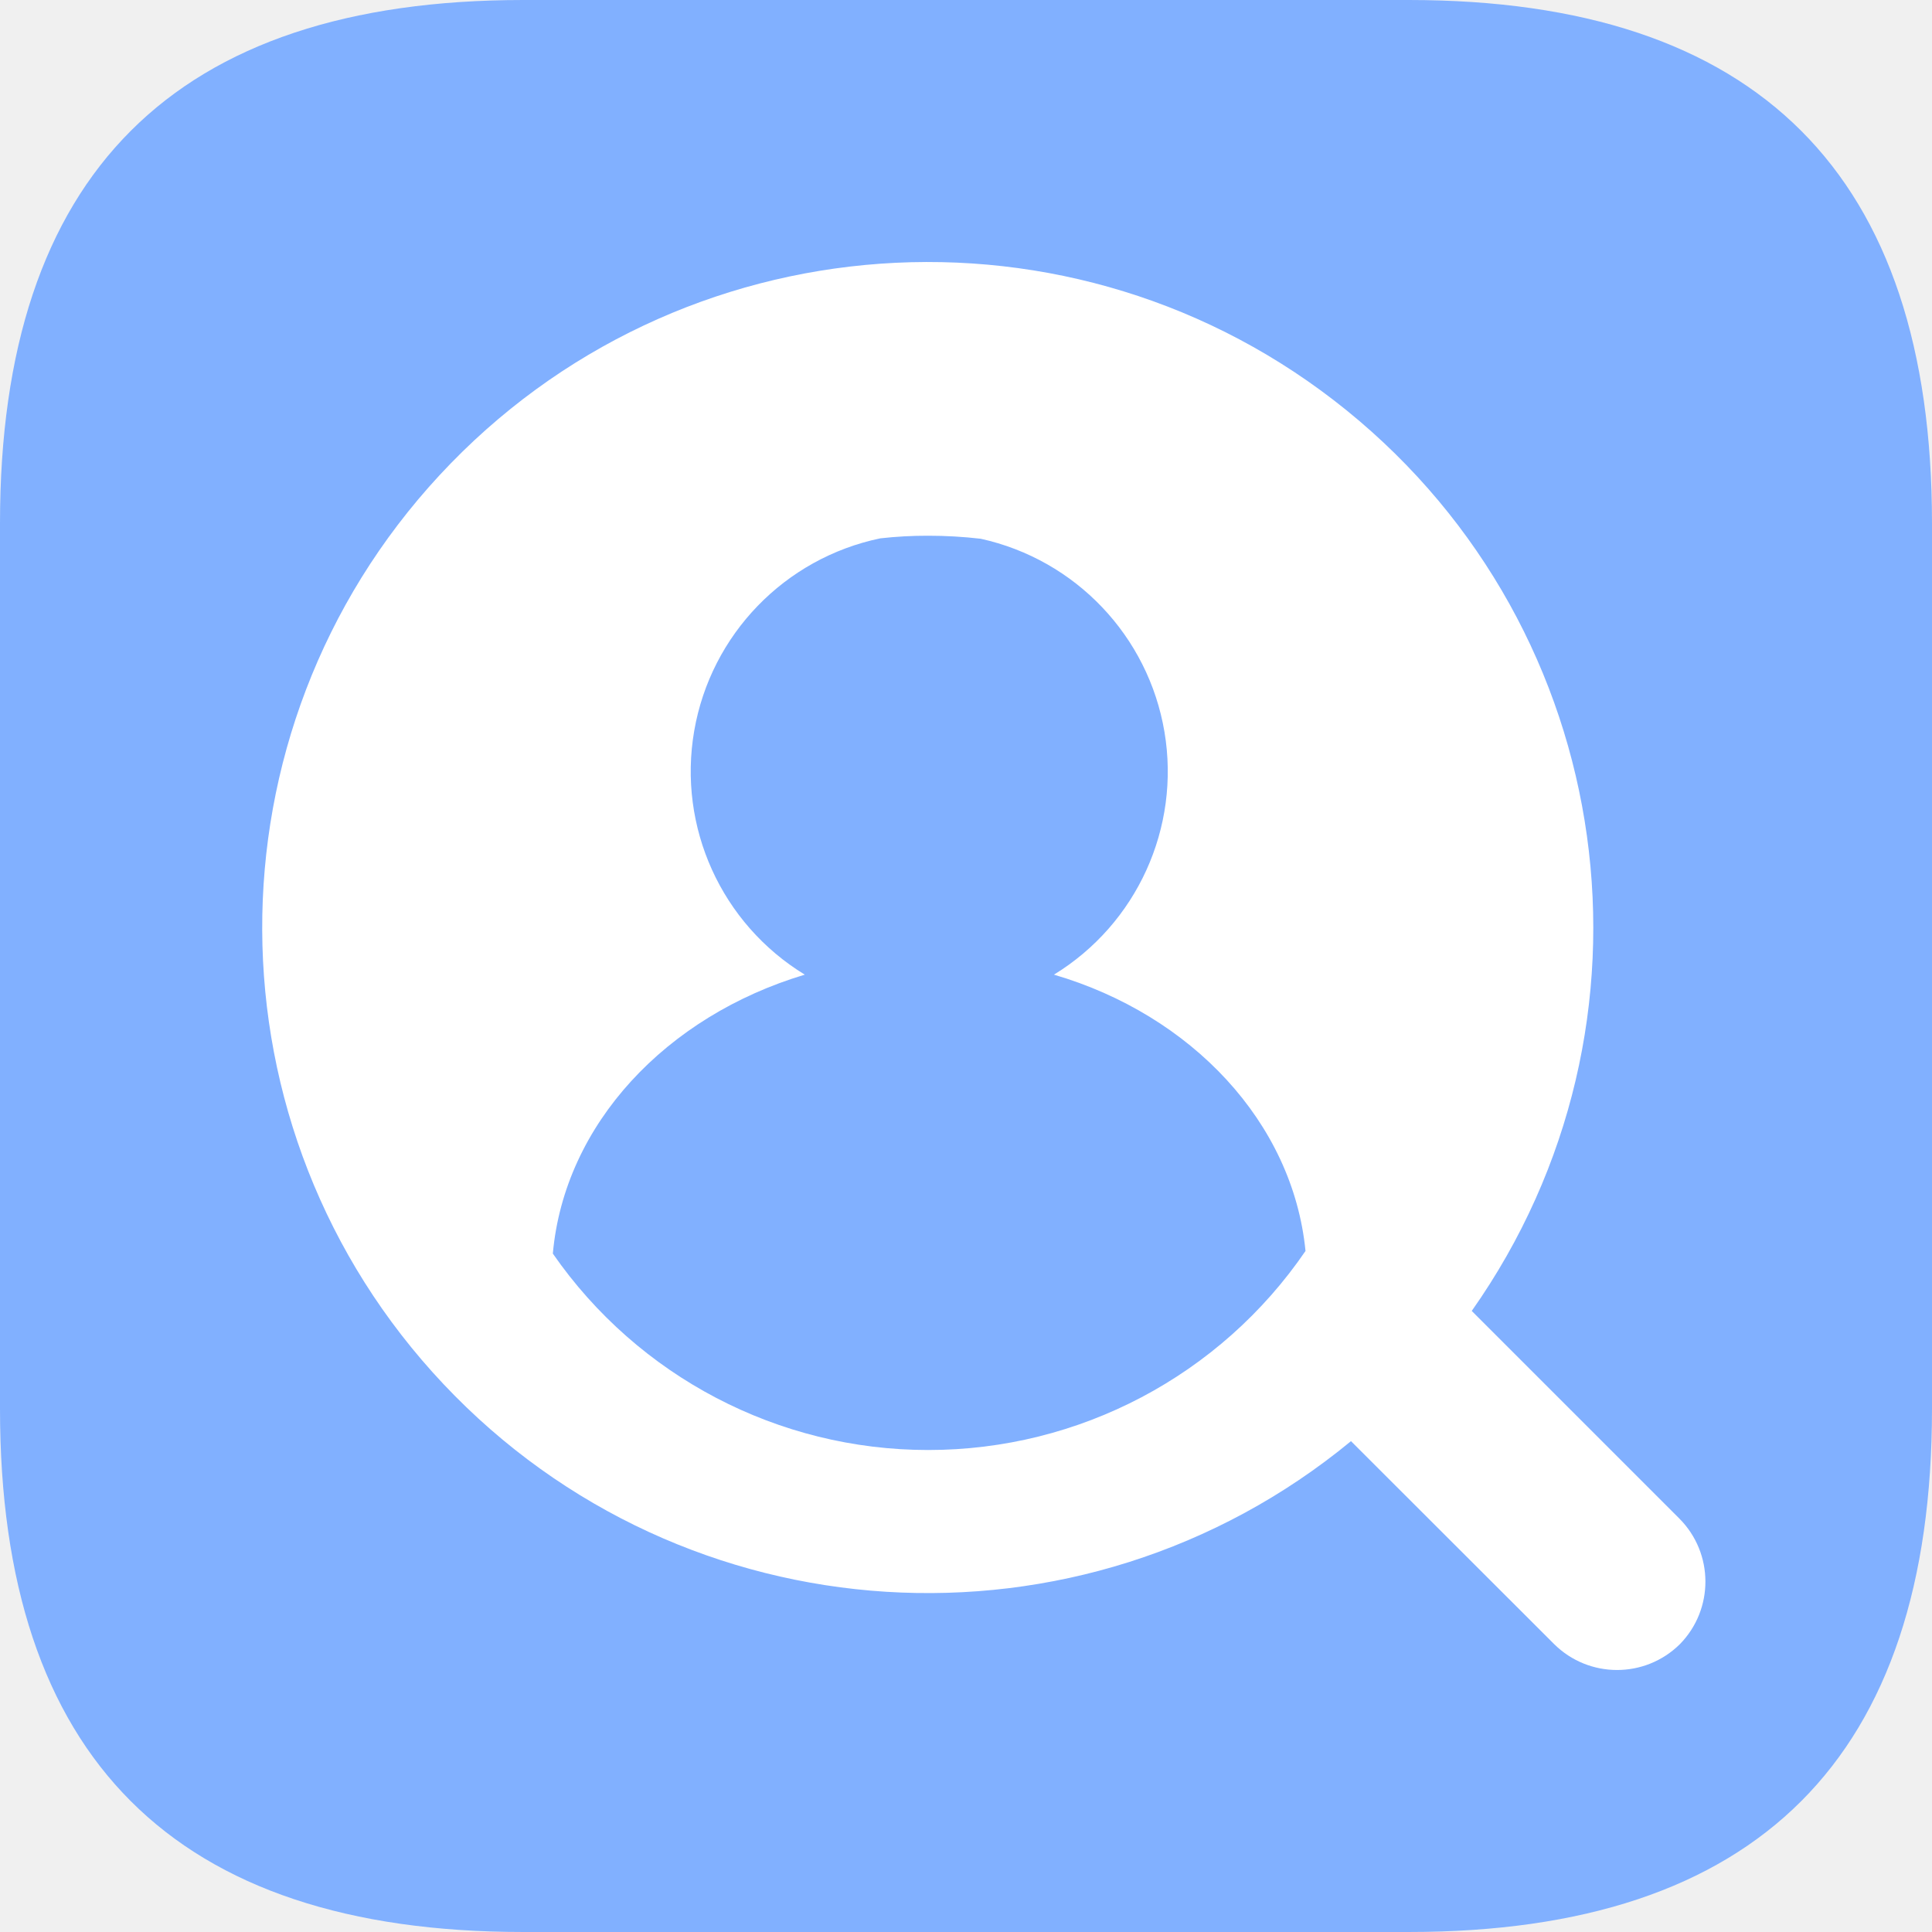
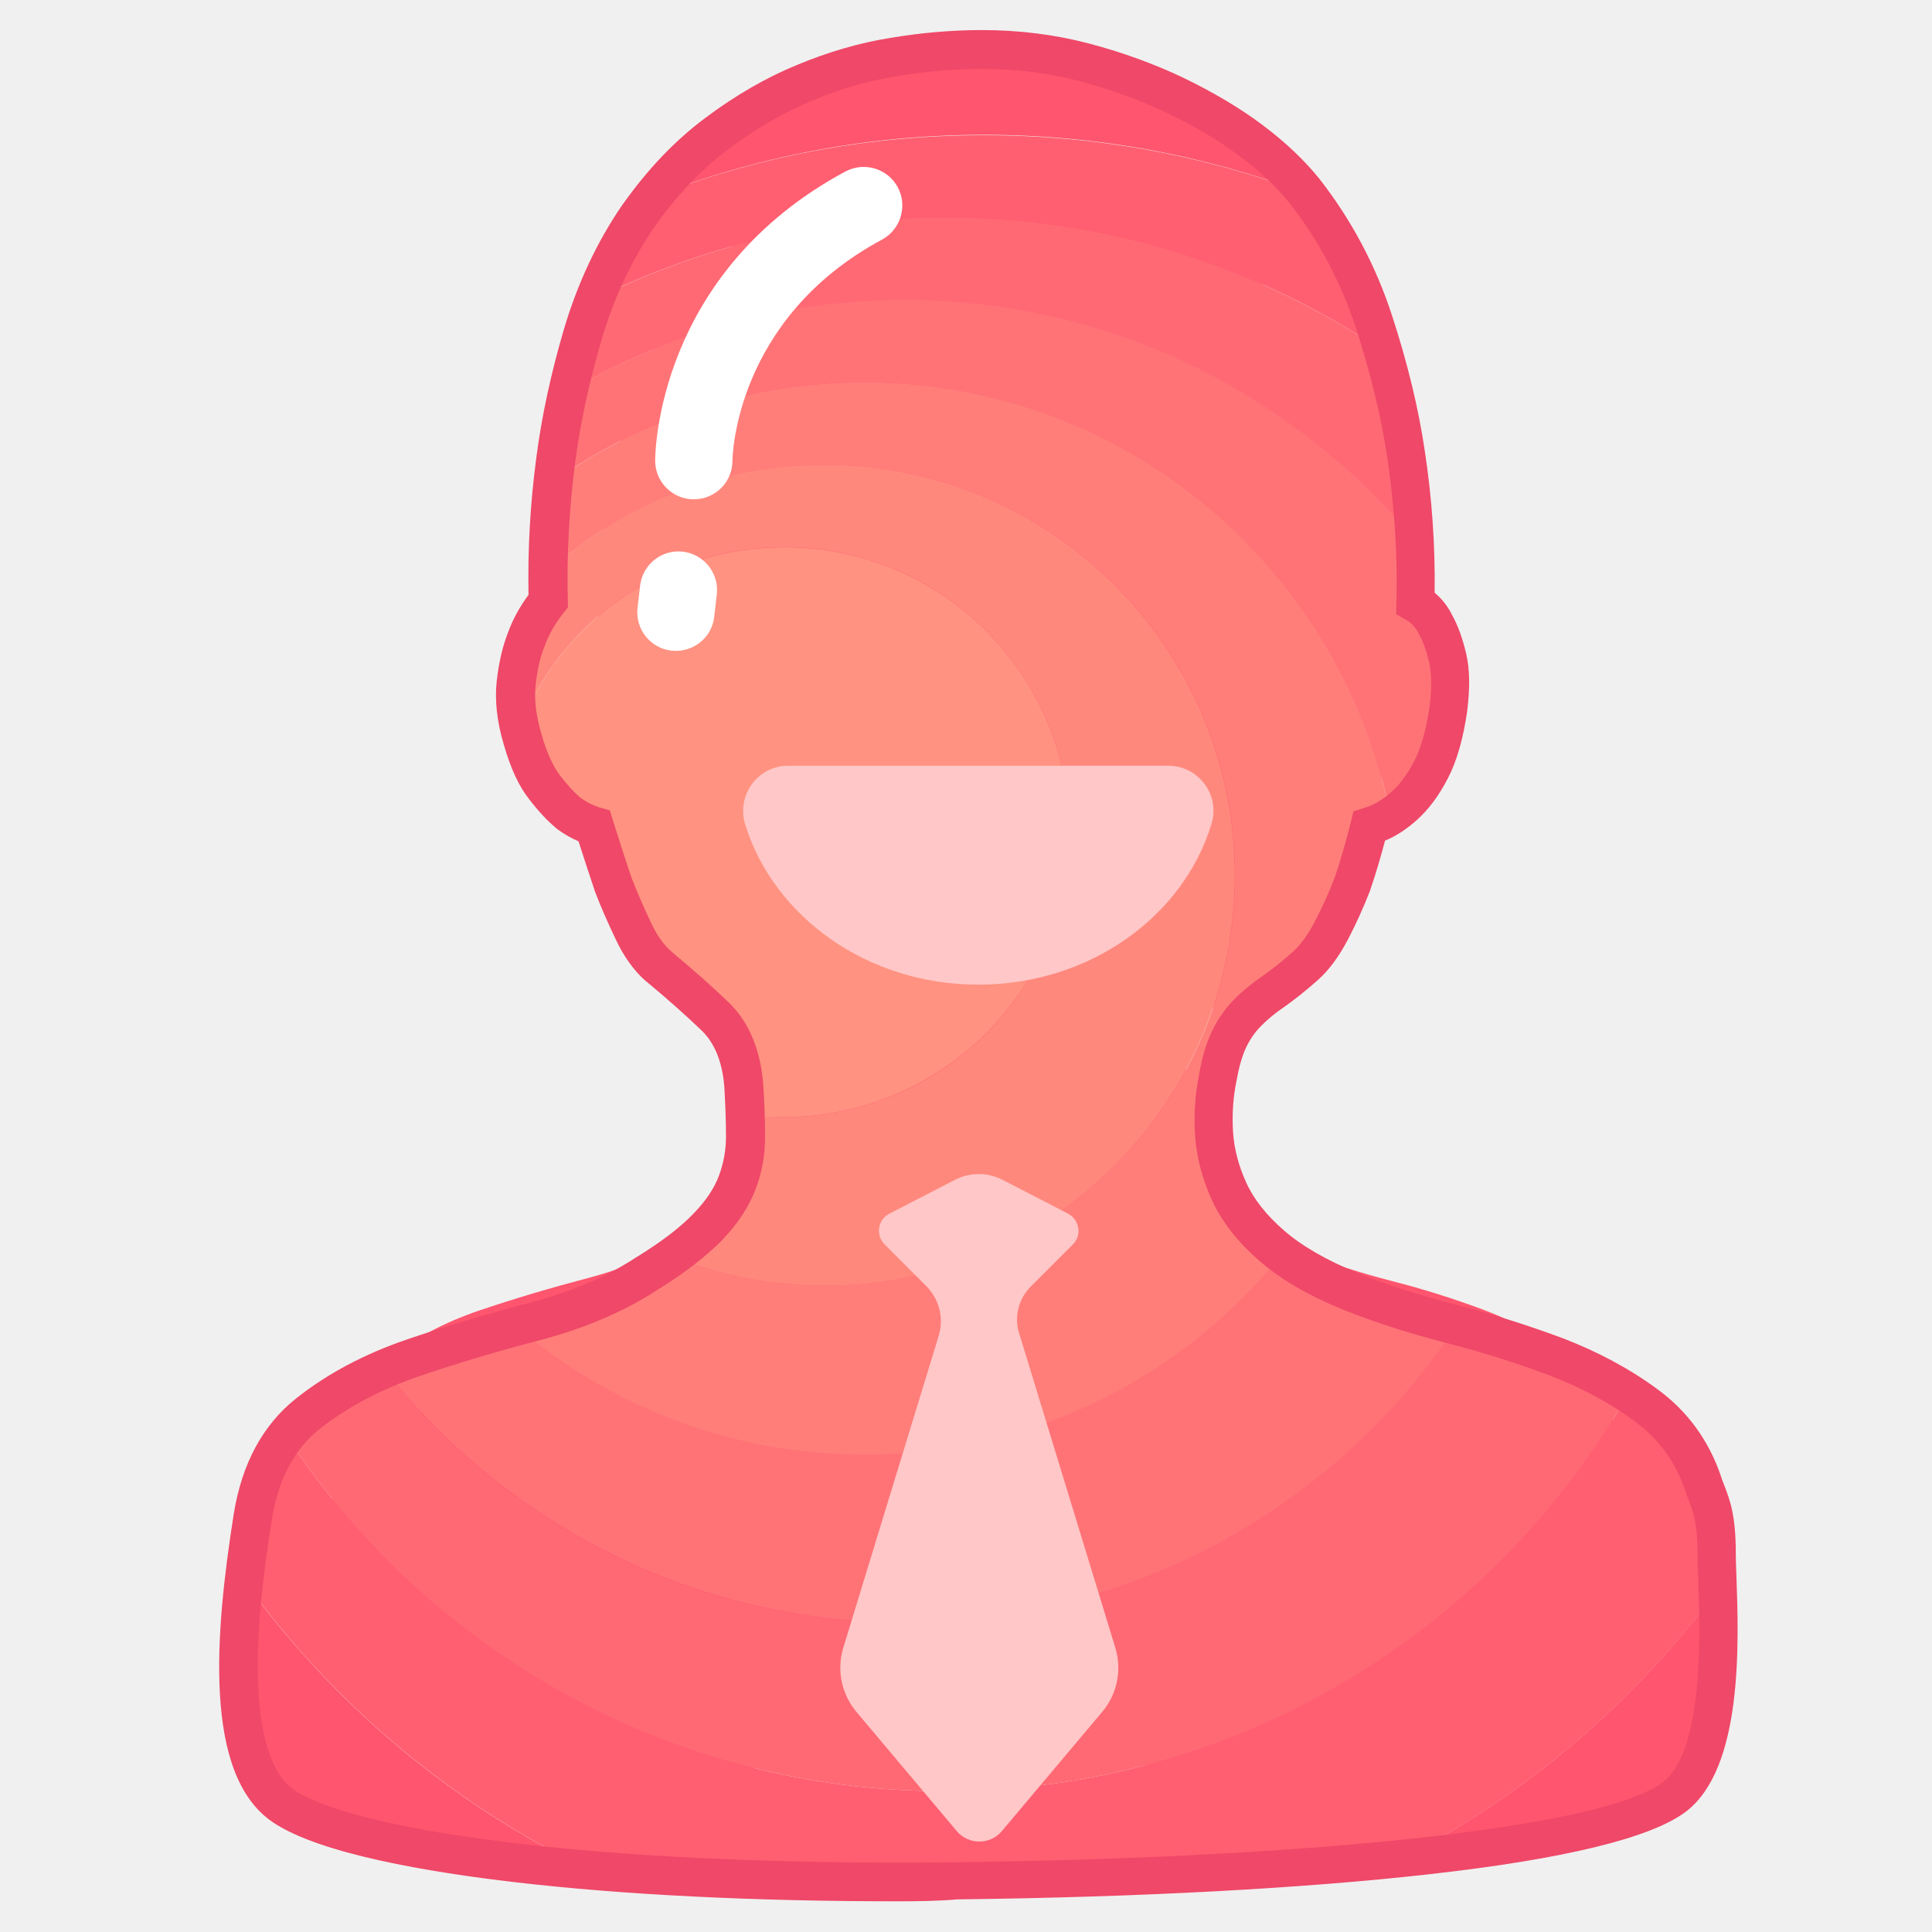
- <svg xmlns="http://www.w3.org/2000/svg" t="1733753586436" class="icon" viewBox="0 0 1024 1024" version="1.1" p-id="5250" width="256" height="256">
-   <path d="M0 0m277.333 0l469.333 0q277.333 0 277.333 277.333l0 469.333q0 277.333-277.333 277.333l-469.333 0q-277.333 0-277.333-277.333l0-469.333q0-277.333 277.333-277.333Z" fill="#81B0FF" p-id="5251" />
-   <path d="M890.133 804.907L780.053 694.827a352.747 352.747 0 1 0-64 69.013l107.733 107.627a47.36 47.36 0 0 0 66.56 0 47.36 47.36 0 0 0-0.213-66.56z m-398.187-36.373a242.027 242.027 0 0 1-198.933-104.107c6.187-68.693 60.16-125.867 133.547-147.84a126.187 126.187 0 0 1 40-231.253 222.293 222.293 0 0 1 25.387-1.387 239.467 239.467 0 0 1 27.84 1.6 126.293 126.293 0 0 1 38.827 231.04c72.853 21.333 126.613 78.293 133.333 146.453a242.027 242.027 0 0 1-200 105.493z" fill="#FFFFFF" p-id="5252" />
+ <svg xmlns="http://www.w3.org/2000/svg" t="1734246057864" class="icon" viewBox="0 0 1024 1024" version="1.1" p-id="6672" width="256" height="256">
+   <path d="M855.4 753.2c2.9 8.6 6.4 13 6.4 33.1 0 20 6.9 92.8-19.7 113.1-30.2 23.1-165.9 37-334 39.1-160.5 2-281.9-13.3-314.1-35.1-31-21-20-98.1-14.3-134.8 3.5-21.2 12-37.2 25.8-48.2 13.7-10.8 29.9-19.5 48.5-25.8s37.8-12 57.6-17.2 37.1-12.6 52-22.4c12-7.5 21.3-14.6 27.9-21.5s11.1-13.7 13.7-20.6c2.6-6.9 3.8-14 3.8-21.5s-0.3-15.4-0.9-24.1c-1.2-13.7-5.6-24.4-13.3-31.8-7.8-7.5-16.5-15.2-26.2-23.2-4.6-4-8.6-9.6-12-16.8-3.5-7.2-6.6-14.5-9.5-21.9-3-8.8-5.9-17.7-8.6-26.7-4-1.2-8.1-3.2-12-6-3.5-2.9-7.2-6.9-11.1-12-4-5.2-7.5-12.6-10.3-22.4-2.9-9.8-3.8-18.5-3-26.2 0.9-7.8 2.4-14.5 4.7-20.2 2.3-6.3 5.8-12.3 10.3-18-0.6-21.8 0.6-43.6 3.5-65.3 2.3-18.3 6.4-37.8 12.5-58.4s14.8-39.2 26.2-55.8c10.9-15.4 23-28.2 36.5-38.3 13.4-10.1 27.1-17.9 40.9-23.6 13.7-5.8 27.6-9.8 41.7-12 14-2.3 27.6-3.5 40.9-3.5 16.6 0 32.5 2 47.7 6s29.4 9.2 42.5 15.4c13.1 6.3 24.9 13.3 35.2 21 10.4 7.8 18.6 15.6 24.9 23.6 14.3 18.3 25 38.6 32.2 60.6s12.2 42.8 15.1 62.4c3.5 22.9 4.9 45.9 4.3 68.8 4 2.3 7.2 5.8 9.5 10.4 2.3 4 4.1 9.2 5.6 15.4 1.4 6.3 1.5 14 0.4 23.2-1.7 12-4.4 21.6-8.2 28.8s-7.9 12.8-12.5 16.8c-5.2 4.6-10.6 7.8-16.3 9.5-2.3 9.2-4.9 18-7.8 26.7-2.9 7.5-6.1 14.8-9.9 21.9-3.7 7.2-7.9 12.8-12.5 16.8-5.2 4.6-10.1 8.4-14.6 11.6-4.6 3.2-8.6 6.4-12 9.9-3.5 3.5-6.3 7.6-8.6 12.5s-4 10.7-5.2 17.7c-1.7 8.6-2.3 17.4-1.7 26.2 0.6 8.9 2.9 17.7 6.9 26.7s10.6 17.4 19.8 25.3c9.2 8.1 21.5 15.2 36.9 21.5 14.3 5.8 29.9 10.7 46.8 15.1 16.9 4.3 33.2 9.5 49 15.4 15.7 6 29.8 13.6 42.1 22.7 12.5 9.1 21.3 21.1 26.5 36.1z" fill="#FF556E" p-id="6673" />
+   <path d="M742.628 985.316c74.069-7.623 126.635-18.66 144.953-32.768 24.462-18.773 23.893-76.572 22.869-110.023-44.032 59.62-101.376 108.658-167.822 142.791zM129.365 837.86c-5.006 44.146-6.372 100.807 20.935 119.353 21.845 14.791 79.872 26.965 162.02 33.906-73.045-35.044-135.851-88.064-182.955-153.259zM451.584 35.385c-8.42 2.389-16.839 5.234-25.259 8.761-15.588 6.599-31.061 15.474-46.535 26.852-12.288 9.216-23.666 20.252-34.02 33.451 54.5-21.276 113.778-32.996 175.673-32.996 59.961 0 117.191 10.923 170.098 30.834-0.114-0.228-0.228-0.341-0.455-0.569-7.168-9.216-16.612-18.091-28.331-26.852-11.719-8.875-25.145-16.839-40.05-23.893-14.905-7.168-31.061-12.971-48.356-17.522-9.671-2.617-19.797-4.324-29.924-5.461H542.72c-30.948-0.114-61.44 2.503-91.136 7.396z" fill="#FF556E" p-id="6674" />
+   <path d="M500.508 949.362c-145.977 0-274.318-74.866-348.843-188.416-8.988 11.264-14.677 25.6-17.522 43.008-1.365 9.33-3.3 21.163-4.665 33.906 46.99 65.195 110.023 118.215 183.068 153.372 55.296 4.665 121.742 6.94 195.129 6.03 89.202-1.138 170.325-5.234 235.065-11.947 66.332-34.133 123.79-83.172 167.822-142.791-0.228-7.851-0.569-14.336-0.569-18.66 0-22.756-3.982-27.876-7.282-37.66-5.916-16.953-15.815-30.72-29.81-41.074-3.186-2.276-6.485-4.551-9.671-6.713-72.021 125.952-207.417 210.944-362.724 210.944zM345.884 104.448c-2.503 3.3-5.006 6.599-7.509 10.012-9.33 13.54-17.067 28.103-23.097 44.032 55.751-27.648 118.67-43.236 185.23-43.236 86.016 0 165.888 25.941 232.22 70.656-1.365-4.892-2.958-9.899-4.551-15.019-8.078-24.917-20.139-47.673-36.181-68.38-53.02-19.911-110.364-30.834-170.212-30.834-62.123-0.114-121.401 11.605-175.9 32.768z" fill="#FF5F71" p-id="6675" />
+   <path d="M479.346 860.046c-111.957 0-211.74-52.565-275.911-134.372-14.791 6.372-28.103 14.222-39.936 23.438-4.324 3.527-8.306 7.396-11.833 11.833 74.524 113.55 202.866 188.416 348.843 188.416 155.307 0 290.702-84.878 362.61-210.83-11.605-7.396-24.235-13.881-38.229-19.228-17.067-6.599-34.702-12.06-52.907-16.953-62.805 95.118-170.439 157.696-292.636 157.696zM315.278 158.606c-2.503 6.372-4.665 12.857-6.713 19.57-2.958 10.012-5.461 20.025-7.623 29.582 52.224-30.834 113.209-48.697 178.29-48.697 108.772 0 206.052 49.607 270.336 127.317-0.796-14.791-2.162-29.81-4.437-44.601-2.617-17.636-6.713-36.295-12.402-55.865-66.332-44.601-146.204-70.656-232.22-70.656-66.56 0-129.479 15.588-185.23 43.349z" fill="#FF6974" p-id="6676" />
+   <path d="M479.346 158.948c-65.195 0-126.066 17.749-178.29 48.697-2.844 12.743-5.006 25.145-6.599 36.978-0.455 3.641-0.91 7.168-1.365 10.809 46.535-33.223 103.424-52.793 164.978-52.793 138.468 0 253.724 99.1 278.983 230.286 2.389-1.479 4.779-3.413 7.168-5.461 5.234-4.551 9.899-10.923 14.222-19.115 4.21-8.192 7.282-19.115 9.33-32.768 1.365-10.468 1.138-19.228-0.455-26.396-1.593-7.168-3.755-12.971-6.372-17.522-2.617-5.234-6.258-9.216-10.809-11.833 0.341-11.264 0.114-22.414-0.455-33.564-64.284-77.824-161.564-127.317-270.336-127.317zM458.183 770.617c-70.201 0-134.485-25.486-183.979-67.698-19.001 5.12-37.433 10.809-55.41 16.839-5.234 1.707-10.354 3.755-15.246 5.803 64.171 81.692 163.954 134.372 275.911 134.372 122.197 0 229.945-62.692 292.636-157.468-1.024-0.228-1.82-0.569-2.844-0.796-19.228-4.892-36.978-10.581-53.248-17.18-14.677-6.03-26.738-12.516-36.409-20.025-52.338 64.853-132.096 106.155-221.412 106.155z" fill="#FF7377" p-id="6677" />
+   <path d="M458.183 202.638c-61.554 0-118.556 19.57-164.978 52.793-1.707 15.929-2.617 31.744-2.731 47.673 38.684-35.271 90.112-56.775 146.546-56.775 120.149 0 217.543 97.394 217.543 217.543S557.17 681.415 436.907 681.415c-28.331 0-55.41-5.461-80.327-15.246-3.982 2.958-8.533 5.916-13.312 8.875-16.953 11.15-36.636 19.57-59.164 25.486-3.413 0.91-6.713 1.82-10.012 2.731 49.493 42.212 113.778 67.698 183.979 67.698 89.429 0 169.188-41.415 221.184-105.927-1.934-1.479-3.868-2.958-5.575-4.437-10.468-9.216-17.863-18.773-22.528-28.786-4.551-10.126-7.168-20.139-7.851-30.379-0.683-10.126 0-20.139 1.934-29.81 1.365-7.851 3.3-14.564 5.916-20.139s5.916-10.24 9.785-14.222c3.982-3.982 8.533-7.623 13.653-11.264 5.234-3.641 10.809-7.964 16.612-13.198 5.234-4.551 9.899-10.923 14.222-19.115 4.21-8.078 7.964-16.384 11.264-24.917 3.3-9.785 6.258-19.911 8.875-30.379 3.982-1.252 7.737-2.958 11.492-5.348-25.145-131.186-140.402-230.4-278.869-230.4z" fill="#FF7E7A" p-id="6678" />
+   <path d="M654.45 463.872c0-120.149-97.394-217.543-217.543-217.543-56.434 0-107.975 21.504-146.546 56.775 0 5.234 0 10.581 0.114 15.815-5.234 6.599-9.216 13.312-11.719 20.48-2.617 6.599-4.324 14.222-5.348 22.983-0.796 7.054-0.228 14.791 1.707 23.324 22.073-56.092 76.686-95.801 140.629-95.801 83.399 0 151.097 67.584 151.097 151.097s-67.584 151.097-151.097 151.097c-7.054 0-14.108-0.569-20.821-1.365 0.114 4.096 0.228 8.078 0.228 11.947 0 8.533-1.365 16.612-4.324 24.462s-8.192 15.588-15.588 23.438c-4.779 5.006-11.036 10.24-18.432 15.588 24.917 9.899 51.996 15.246 80.327 15.246 120.036 0 217.316-97.394 217.316-217.543z" fill="#FF887D" p-id="6679" />
+   <path d="M566.841 441.116c0-83.399-67.584-151.097-151.097-151.097-63.943 0-118.67 39.708-140.629 95.801 0.455 2.048 1.024 4.21 1.593 6.485 3.3 11.15 7.168 19.57 11.719 25.486 4.551 5.916 8.875 10.468 12.629 13.653 4.551 3.3 9.216 5.575 13.653 6.827 3.186 10.126 6.485 20.139 9.785 30.379 3.3 8.42 6.827 16.839 10.809 24.917 3.982 8.192 8.533 14.564 13.653 19.115 11.15 9.216 21.049 17.863 29.81 26.396 8.875 8.533 13.881 20.48 15.132 36.181 0.341 5.348 0.683 10.468 0.796 15.474 6.713 1.024 13.767 1.365 20.821 1.365 83.627-0.114 151.324-67.698 151.324-150.983z" fill="#FF9280" p-id="6680" />
+   <path d="M475.477 1007.73c-75.662 0-145.18-3.413-202.524-10.126-44.828-5.234-103.538-14.905-128.455-31.858-37.092-25.145-30.492-100.58-20.594-163.385 4.324-26.738 15.474-47.218 33.109-61.212 16.498-13.084 36.068-23.438 58.254-31.061 20.708-7.054 42.325-13.54 66.219-19.797 21.504-5.689 40.391-13.767 56.092-24.121l0.228-0.114c13.198-8.192 22.983-15.701 29.81-22.869 6.599-6.827 10.923-13.312 13.426-20.025 2.503-6.713 3.755-13.54 3.755-20.821 0-8.306-0.341-16.953-0.91-26.624-1.138-13.198-5.12-22.869-12.06-29.582-8.192-7.851-17.749-16.384-29.241-25.941l-0.228-0.114c-6.372-5.575-11.833-13.198-16.156-22.528-3.982-8.306-7.737-16.839-11.036-25.486l-0.114-0.455c-2.731-8.192-5.575-16.725-8.42-25.714-3.868-1.593-7.737-3.868-11.492-6.599l-0.455-0.455c-4.551-3.755-9.33-8.875-14.222-15.246-5.575-7.054-9.899-16.612-13.426-28.9-3.641-12.174-4.892-23.552-3.755-33.792 1.138-9.899 3.072-18.204 5.916-25.486 2.503-6.94 6.144-13.653 10.923-20.139-0.455-24.007 0.91-48.356 4.096-72.363 2.731-21.39 7.623-44.373 14.564-68.039 7.168-24.348 17.636-46.763 31.175-66.446l0.114-0.114c13.312-18.773 27.648-33.792 43.804-45.852 15.929-11.947 32.313-21.39 48.697-28.103 16.384-6.827 33.109-11.719 49.721-14.336 16.384-2.731 32.54-4.096 48.128-4.096 19.684 0 38.798 2.389 56.889 7.168 17.636 4.665 34.588 10.809 50.062 18.204 15.701 7.623 29.81 15.929 41.756 24.917 12.288 9.216 22.414 18.887 30.265 28.672 16.953 21.732 29.81 45.966 38.343 72.135 8.306 25.372 14.222 49.835 17.522 72.59 3.755 24.69 5.461 49.721 5.12 74.524 3.868 3.186 7.054 7.282 9.444 12.174 2.958 5.348 5.348 11.947 7.282 20.139 1.934 8.306 2.048 18.204 0.569 30.037v0.228c-2.162 15.019-5.575 26.852-10.354 35.954-4.892 9.444-10.354 16.612-16.498 22.073-5.348 4.779-10.923 8.42-16.725 10.809-2.276 8.647-4.779 17.18-7.737 25.828l-0.114 0.455c-3.527 9.102-7.509 17.863-11.719 25.941-4.892 9.33-10.24 16.612-16.498 22.073-5.803 5.12-11.605 9.785-17.408 13.881-5.006 3.413-8.988 6.713-12.174 10.012l-0.114 0.114c-3.186 3.186-5.689 6.827-7.851 11.264-2.162 4.665-3.868 10.581-5.006 17.408l-0.114 0.341c-1.82 8.875-2.389 17.977-1.82 27.079 0.569 8.875 2.844 17.636 6.94 26.738 3.982 8.875 10.695 17.294 19.797 25.259 9.444 8.306 22.642 15.929 39.253 22.756 15.36 6.258 32.882 11.833 51.883 16.725 19.115 4.892 38.229 10.923 56.889 17.863 18.887 7.282 35.84 16.384 50.404 27.193 15.701 11.492 26.965 26.965 33.451 45.966v0.114c0.569 1.707 1.138 3.186 1.82 4.892 2.958 7.737 6.03 15.701 6.03 35.954 0 2.958 0.114 7.282 0.341 12.174 1.252 35.499 3.527 101.49-26.738 124.587-18.204 13.881-64.057 25.145-136.192 33.223-66.674 7.509-153.031 12.174-249.856 13.312-10.695 0.91-21.39 1.024-32.085 1.024z m-126.748-324.267c-17.522 11.492-38.457 20.48-62.123 26.738-23.438 6.144-44.601 12.402-64.74 19.342-19.911 6.827-37.547 16.156-52.224 27.648-13.653 10.809-22.073 26.624-25.6 48.356-3.868 24.917-7.851 54.044-7.396 81.579 0.455 32.085 7.168 53.476 19.342 61.668 29.696 20.139 152.348 40.619 351.46 38.229 196.722-2.503 343.495-19.115 373.988-42.439 21.845-16.725 19.684-80.441 18.66-107.634-0.228-5.12-0.341-9.557-0.341-12.971 0-16.498-2.162-22.073-4.665-28.672-0.683-1.82-1.365-3.641-2.048-5.689-5.234-15.132-13.881-26.965-26.283-36.068-13.084-9.785-28.444-17.977-45.511-24.576-17.863-6.713-36.295-12.516-54.613-17.18-19.911-5.12-38.229-11.036-54.5-17.522-19.001-7.737-33.678-16.384-44.942-26.283-11.378-9.899-19.797-20.708-25.031-32.313-5.12-11.378-7.964-22.528-8.761-33.906-0.683-10.809 0-21.732 2.162-32.313 1.479-8.761 3.641-16.156 6.713-22.642s7.054-12.288 11.833-17.067c4.096-4.21 9.102-8.306 15.132-12.516 5.12-3.527 10.354-7.737 15.588-12.402 4.324-3.755 8.306-9.216 11.947-16.156 3.868-7.396 7.509-15.36 10.695-23.666 3.3-9.785 6.03-19.456 8.533-29.355l1.365-5.689 5.575-1.707c5.006-1.479 9.899-4.324 14.677-8.647 4.324-3.755 8.306-9.216 11.947-16.156 3.641-7.054 6.372-16.839 8.192-29.355 1.138-9.216 1.024-16.953-0.228-22.756-1.479-6.258-3.186-11.15-5.234-14.791l-0.228-0.455c-1.707-3.413-3.868-5.916-6.713-7.509l-5.348-3.072 0.114-6.144c0.683-25.372-1.024-51.086-4.779-76.459-3.186-21.732-8.875-44.942-16.725-69.291-7.851-23.893-19.57-46.08-35.044-65.877-6.713-8.42-15.588-16.839-26.396-24.917-10.923-8.192-23.893-15.929-38.343-22.869-14.336-6.827-30.037-12.516-46.535-16.953-16.27-4.324-33.678-6.485-51.655-6.485-14.45 0-29.468 1.252-44.828 3.755-15.132 2.389-30.265 6.713-45.17 12.971-14.905 6.144-29.81 14.677-44.26 25.6-14.45 10.695-27.307 24.235-39.367 41.188-12.288 17.863-21.845 38.229-28.331 60.53-6.599 22.642-11.264 44.487-13.881 64.853-3.186 24.235-4.437 48.697-3.868 72.818l0.114 3.641-2.276 2.844c-4.665 5.916-7.964 11.719-10.126 17.749l-0.114 0.341c-2.276 5.575-3.755 12.288-4.665 20.366-0.796 7.396 0.228 16.156 3.072 25.828 2.731 9.671 6.144 17.067 9.899 22.073 3.982 5.12 7.623 9.102 10.923 11.833 3.413 2.389 6.827 4.096 10.126 5.12l5.348 1.479 1.593 5.234c3.3 10.468 6.485 20.48 9.671 29.924 3.186 8.078 6.599 16.156 10.354 24.007 3.186 6.827 6.827 12.06 11.036 15.701 11.833 9.899 21.732 18.66 30.265 26.852 10.581 10.24 16.725 24.576 18.318 42.78v0.228c0.683 10.126 1.024 19.342 1.024 28.103 0 9.899-1.593 19.001-5.006 27.989-3.527 9.216-9.33 18.091-17.749 26.965-8.42 8.533-19.342 17.067-34.02 26.169z" fill="#EF4868" p-id="6681" />
+   <path d="M546.588 681.643l22.073-22.073c4.892-4.892 3.527-12.971-2.503-16.27l-34.588-17.863c-7.964-4.21-17.522-4.21-25.6 0l-34.588 17.863c-6.144 3.072-7.396 11.378-2.503 16.27l22.073 22.073c6.827 6.827 9.444 16.953 6.599 26.283l-50.631 165.547c-3.527 11.719-0.91 24.348 6.94 33.792l53.248 63.26c6.258 7.396 17.636 7.396 23.893 0l53.248-63.26c7.851-9.33 10.468-22.073 6.94-33.792l-50.631-165.547c-3.413-9.33-0.91-19.57 6.03-26.283zM619.179 405.845c16.156 0 27.762 15.701 22.869 31.061-15.019 49.038-64.626 84.992-123.563 84.992S410.055 485.831 394.923 436.907c-4.665-15.474 6.713-31.061 22.869-31.061h201.387z" fill="#FFC7C7" p-id="6682" />
+   <path d="M367.73 264.647c-11.264 0-20.48-9.102-20.48-20.48 0-3.982 0.91-99.556 100.807-153.259 10.012-5.348 22.414-1.593 27.762 8.306 5.348 9.899 1.593 22.414-8.306 27.762-78.507 42.212-79.303 116.281-79.303 117.077 0.114 11.378-9.102 20.594-20.48 20.594 0.114 0 0.114 0 0 0zM355.783 344.86c-11.15-1.365-19.228-11.492-17.863-22.756l1.365-11.833c1.365-11.15 11.492-19.228 22.756-17.863 11.15 1.365 19.228 11.492 17.863 22.756l-1.365 11.833c-1.252 11.15-11.378 19.115-22.756 17.863z" fill="#FFFFFF" p-id="6683" />
</svg>
